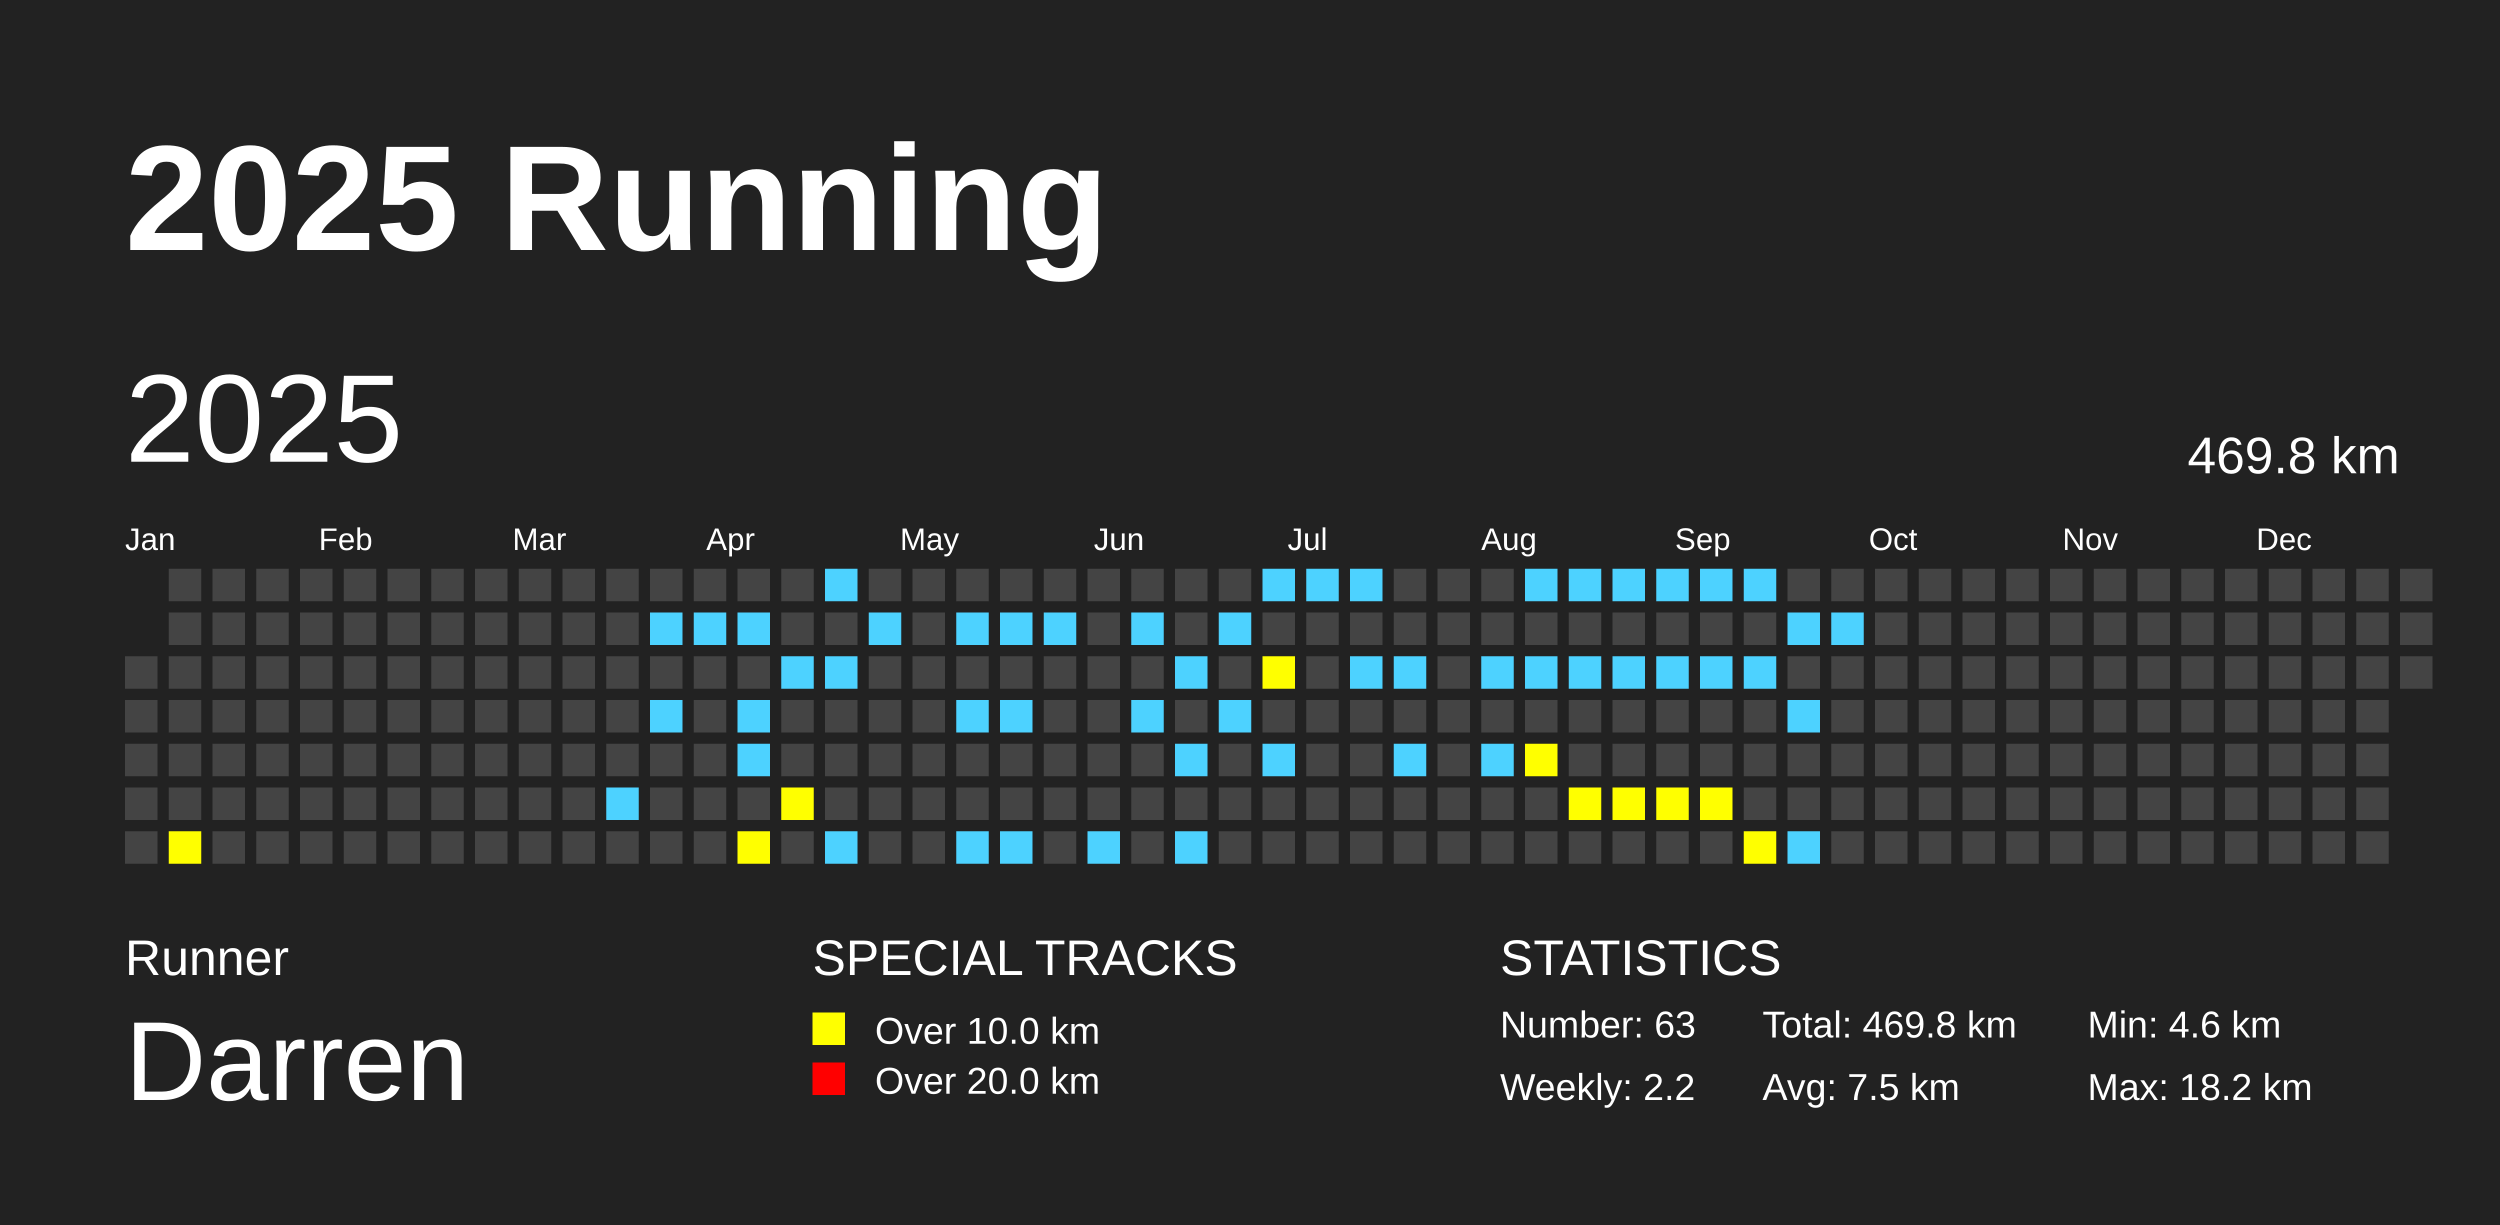
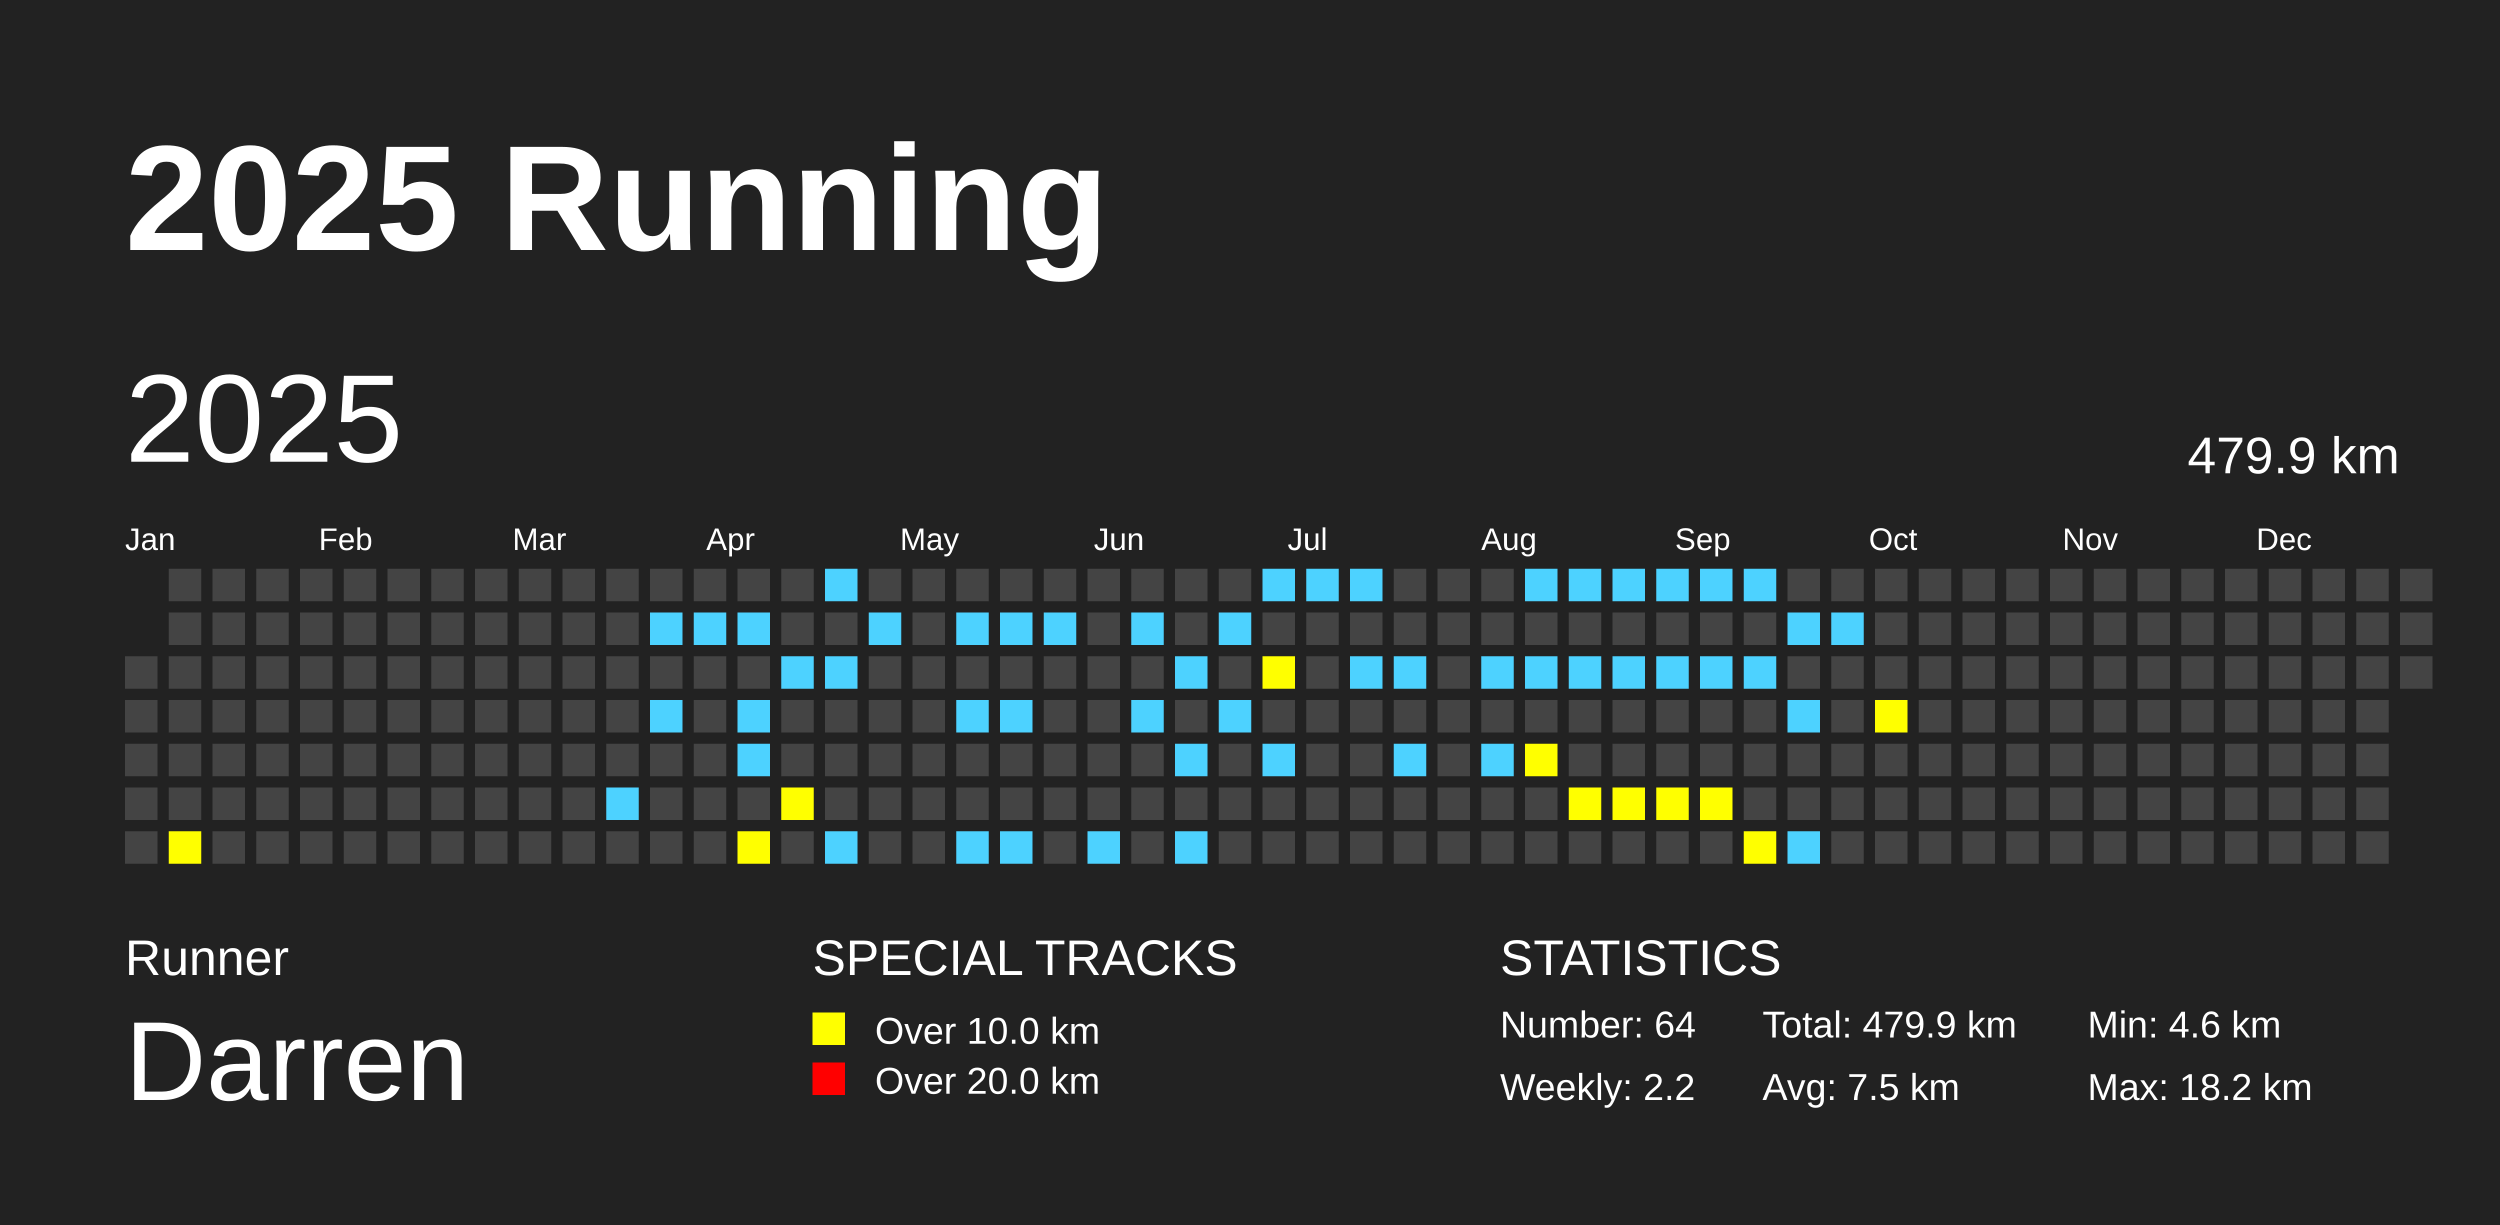
<svg xmlns="http://www.w3.org/2000/svg" baseProfile="full" height="98mm" version="1.1" viewBox="0,0,200,98" width="200mm">
  <defs />
  <rect fill="#222222" height="98" width="200" x="0" y="0" />
  <text fill="#FFFFFF" style="font-size:12px; font-family:Arial; font-weight:bold;" x="10" y="20">2025 Running</text>
  <text fill="#FFFFFF" style="font-size:4px; font-family:Arial" x="10" y="78">Runner</text>
  <text fill="#FFFFFF" style="font-size:9px; font-family:Arial" x="10" y="88">Darren</text>
  <text fill="#FFFFFF" style="font-size:4px; font-family:Arial" x="65" y="78">SPECIAL TRACKS</text>
  <rect fill="yellow" height="2.6" width="2.6" x="65" y="81" />
  <text fill="#FFFFFF" style="font-size:3px; font-family:Arial" x="70" y="83.5">Over 10.0 km</text>
  <rect fill="red" height="2.6" width="2.6" x="65" y="85" />
  <text fill="#FFFFFF" style="font-size:3px; font-family:Arial" x="70" y="87.5">Over 20.0 km</text>
  <text fill="#FFFFFF" style="font-size:4px; font-family:Arial" x="120" y="78">STATISTICS</text>
-   <text fill="#FFFFFF" style="font-size:3px; font-family:Arial" x="120" y="83">Number: 63</text>
+   <text fill="#FFFFFF" style="font-size:3px; font-family:Arial" x="120" y="83">Number: 64</text>
  <text fill="#FFFFFF" style="font-size:3px; font-family:Arial" x="120" y="88">Weekly: 2.2</text>
-   <text fill="#FFFFFF" style="font-size:3px; font-family:Arial" x="141" y="83">Total: 469.8 km</text>
+   <text fill="#FFFFFF" style="font-size:3px; font-family:Arial" x="141" y="83">Total: 479.9 km</text>
  <text fill="#FFFFFF" style="font-size:3px; font-family:Arial" x="141" y="88">Avg: 7.5 km</text>
  <text fill="#FFFFFF" style="font-size:3px; font-family:Arial" x="167" y="83">Min: 4.6 km</text>
  <text fill="#FFFFFF" style="font-size:3px; font-family:Arial" x="167" y="88">Max: 18.2 km</text>
  <text dominant-baseline="hanging" fill="#FFFFFF" style="font-size:10.0px; font-family:Arial;" x="10" y="30">2025</text>
-   <text dominant-baseline="hanging" fill="#FFFFFF" style="font-size:4.125px; font-family:Arial;" x="175" y="35">469.8 km</text>
+   <text dominant-baseline="hanging" fill="#FFFFFF" style="font-size:4.125px; font-family:Arial;" x="175" y="35">479.9 km</text>
  <text fill="#FFFFFF" style="font-size:2.5px; font-family:Arial" x="10.0" y="44">Jan</text>
  <text fill="#FFFFFF" style="font-size:2.5px; font-family:Arial" x="25.5" y="44">Feb</text>
  <text fill="#FFFFFF" style="font-size:2.5px; font-family:Arial" x="41.0" y="44">Mar</text>
  <text fill="#FFFFFF" style="font-size:2.5px; font-family:Arial" x="56.5" y="44">Apr</text>
  <text fill="#FFFFFF" style="font-size:2.5px; font-family:Arial" x="72.0" y="44">May</text>
  <text fill="#FFFFFF" style="font-size:2.5px; font-family:Arial" x="87.5" y="44">Jun</text>
  <text fill="#FFFFFF" style="font-size:2.5px; font-family:Arial" x="103.0" y="44">Jul</text>
  <text fill="#FFFFFF" style="font-size:2.5px; font-family:Arial" x="118.5" y="44">Aug</text>
  <text fill="#FFFFFF" style="font-size:2.5px; font-family:Arial" x="134.0" y="44">Sep</text>
  <text fill="#FFFFFF" style="font-size:2.5px; font-family:Arial" x="149.5" y="44">Oct</text>
  <text fill="#FFFFFF" style="font-size:2.5px; font-family:Arial" x="165.0" y="44">Nov</text>
  <text fill="#FFFFFF" style="font-size:2.5px; font-family:Arial" x="180.5" y="44">Dec</text>
  <rect fill="#444444" height="2.6" width="2.6" x="10.0" y="52.5" />
  <rect fill="#444444" height="2.6" width="2.6" x="10.0" y="56.0" />
  <rect fill="#444444" height="2.6" width="2.6" x="10.0" y="59.5" />
  <rect fill="#444444" height="2.6" width="2.6" x="10.0" y="63.0" />
  <rect fill="#444444" height="2.6" width="2.6" x="10.0" y="66.5" />
  <rect fill="#444444" height="2.6" width="2.6" x="13.5" y="45.5" />
  <rect fill="#444444" height="2.6" width="2.6" x="13.5" y="49.0" />
  <rect fill="#444444" height="2.6" width="2.6" x="13.5" y="52.5" />
  <rect fill="#444444" height="2.6" width="2.6" x="13.5" y="56.0" />
  <rect fill="#444444" height="2.6" width="2.6" x="13.5" y="59.5" />
  <rect fill="#444444" height="2.6" width="2.6" x="13.5" y="63.0" />
  <rect fill="yellow" height="2.6" width="2.6" x="13.5" y="66.5" />
  <rect fill="#444444" height="2.6" width="2.6" x="17.0" y="45.5" />
  <rect fill="#444444" height="2.6" width="2.6" x="17.0" y="49.0" />
  <rect fill="#444444" height="2.6" width="2.6" x="17.0" y="52.5" />
  <rect fill="#444444" height="2.6" width="2.6" x="17.0" y="56.0" />
  <rect fill="#444444" height="2.6" width="2.6" x="17.0" y="59.5" />
  <rect fill="#444444" height="2.6" width="2.6" x="17.0" y="63.0" />
  <rect fill="#444444" height="2.6" width="2.6" x="17.0" y="66.5" />
  <rect fill="#444444" height="2.6" width="2.6" x="20.5" y="45.5" />
  <rect fill="#444444" height="2.6" width="2.6" x="20.5" y="49.0" />
  <rect fill="#444444" height="2.6" width="2.6" x="20.5" y="52.5" />
  <rect fill="#444444" height="2.6" width="2.6" x="20.5" y="56.0" />
  <rect fill="#444444" height="2.6" width="2.6" x="20.5" y="59.5" />
  <rect fill="#444444" height="2.6" width="2.6" x="20.5" y="63.0" />
  <rect fill="#444444" height="2.6" width="2.6" x="20.5" y="66.5" />
  <rect fill="#444444" height="2.6" width="2.6" x="24.0" y="45.5" />
  <rect fill="#444444" height="2.6" width="2.6" x="24.0" y="49.0" />
  <rect fill="#444444" height="2.6" width="2.6" x="24.0" y="52.5" />
  <rect fill="#444444" height="2.6" width="2.6" x="24.0" y="56.0" />
  <rect fill="#444444" height="2.6" width="2.6" x="24.0" y="59.5" />
  <rect fill="#444444" height="2.6" width="2.6" x="24.0" y="63.0" />
  <rect fill="#444444" height="2.6" width="2.6" x="24.0" y="66.5" />
  <rect fill="#444444" height="2.6" width="2.6" x="27.5" y="45.5" />
  <rect fill="#444444" height="2.6" width="2.6" x="27.5" y="49.0" />
  <rect fill="#444444" height="2.6" width="2.6" x="27.5" y="52.5" />
  <rect fill="#444444" height="2.6" width="2.6" x="27.5" y="56.0" />
  <rect fill="#444444" height="2.6" width="2.6" x="27.5" y="59.5" />
  <rect fill="#444444" height="2.6" width="2.6" x="27.5" y="63.0" />
  <rect fill="#444444" height="2.6" width="2.6" x="27.5" y="66.5" />
  <rect fill="#444444" height="2.6" width="2.6" x="31.0" y="45.5" />
  <rect fill="#444444" height="2.6" width="2.6" x="31.0" y="49.0" />
  <rect fill="#444444" height="2.6" width="2.6" x="31.0" y="52.5" />
  <rect fill="#444444" height="2.6" width="2.6" x="31.0" y="56.0" />
  <rect fill="#444444" height="2.6" width="2.6" x="31.0" y="59.5" />
  <rect fill="#444444" height="2.6" width="2.6" x="31.0" y="63.0" />
  <rect fill="#444444" height="2.6" width="2.6" x="31.0" y="66.5" />
  <rect fill="#444444" height="2.6" width="2.6" x="34.5" y="45.5" />
  <rect fill="#444444" height="2.6" width="2.6" x="34.5" y="49.0" />
  <rect fill="#444444" height="2.6" width="2.6" x="34.5" y="52.5" />
  <rect fill="#444444" height="2.6" width="2.6" x="34.5" y="56.0" />
  <rect fill="#444444" height="2.6" width="2.6" x="34.5" y="59.5" />
  <rect fill="#444444" height="2.6" width="2.6" x="34.5" y="63.0" />
  <rect fill="#444444" height="2.6" width="2.6" x="34.5" y="66.5" />
  <rect fill="#444444" height="2.6" width="2.6" x="38.0" y="45.5" />
  <rect fill="#444444" height="2.6" width="2.6" x="38.0" y="49.0" />
  <rect fill="#444444" height="2.6" width="2.6" x="38.0" y="52.5" />
  <rect fill="#444444" height="2.6" width="2.6" x="38.0" y="56.0" />
  <rect fill="#444444" height="2.6" width="2.6" x="38.0" y="59.5" />
  <rect fill="#444444" height="2.6" width="2.6" x="38.0" y="63.0" />
  <rect fill="#444444" height="2.6" width="2.6" x="38.0" y="66.5" />
  <rect fill="#444444" height="2.6" width="2.6" x="41.5" y="45.5" />
  <rect fill="#444444" height="2.6" width="2.6" x="41.5" y="49.0" />
  <rect fill="#444444" height="2.6" width="2.6" x="41.5" y="52.5" />
  <rect fill="#444444" height="2.6" width="2.6" x="41.5" y="56.0" />
  <rect fill="#444444" height="2.6" width="2.6" x="41.5" y="59.5" />
  <rect fill="#444444" height="2.6" width="2.6" x="41.5" y="63.0" />
  <rect fill="#444444" height="2.6" width="2.6" x="41.5" y="66.5" />
  <rect fill="#444444" height="2.6" width="2.6" x="45.0" y="45.5" />
  <rect fill="#444444" height="2.6" width="2.6" x="45.0" y="49.0" />
  <rect fill="#444444" height="2.6" width="2.6" x="45.0" y="52.5" />
  <rect fill="#444444" height="2.6" width="2.6" x="45.0" y="56.0" />
  <rect fill="#444444" height="2.6" width="2.6" x="45.0" y="59.5" />
  <rect fill="#444444" height="2.6" width="2.6" x="45.0" y="63.0" />
  <rect fill="#444444" height="2.6" width="2.6" x="45.0" y="66.5" />
  <rect fill="#444444" height="2.6" width="2.6" x="48.5" y="45.5" />
  <rect fill="#444444" height="2.6" width="2.6" x="48.5" y="49.0" />
  <rect fill="#444444" height="2.6" width="2.6" x="48.5" y="52.5" />
  <rect fill="#444444" height="2.6" width="2.6" x="48.5" y="56.0" />
  <rect fill="#444444" height="2.6" width="2.6" x="48.5" y="59.5" />
  <rect fill="#4DD2FF" height="2.6" width="2.6" x="48.5" y="63.0" />
  <rect fill="#444444" height="2.6" width="2.6" x="48.5" y="66.5" />
  <rect fill="#444444" height="2.6" width="2.6" x="52.0" y="45.5" />
  <rect fill="#4DD2FF" height="2.6" width="2.6" x="52.0" y="49.0" />
  <rect fill="#444444" height="2.6" width="2.6" x="52.0" y="52.5" />
  <rect fill="#4DD2FF" height="2.6" width="2.6" x="52.0" y="56.0" />
  <rect fill="#444444" height="2.6" width="2.6" x="52.0" y="59.5" />
  <rect fill="#444444" height="2.6" width="2.6" x="52.0" y="63.0" />
  <rect fill="#444444" height="2.6" width="2.6" x="52.0" y="66.5" />
  <rect fill="#444444" height="2.6" width="2.6" x="55.5" y="45.5" />
  <rect fill="#4DD2FF" height="2.6" width="2.6" x="55.5" y="49.0" />
  <rect fill="#444444" height="2.6" width="2.6" x="55.5" y="52.5" />
  <rect fill="#444444" height="2.6" width="2.6" x="55.5" y="56.0" />
  <rect fill="#444444" height="2.6" width="2.6" x="55.5" y="59.5" />
  <rect fill="#444444" height="2.6" width="2.6" x="55.5" y="63.0" />
  <rect fill="#444444" height="2.6" width="2.6" x="55.5" y="66.5" />
  <rect fill="#444444" height="2.6" width="2.6" x="59.0" y="45.5" />
  <rect fill="#4DD2FF" height="2.6" width="2.6" x="59.0" y="49.0" />
  <rect fill="#444444" height="2.6" width="2.6" x="59.0" y="52.5" />
  <rect fill="#4DD2FF" height="2.6" width="2.6" x="59.0" y="56.0" />
  <rect fill="#4DD2FF" height="2.6" width="2.6" x="59.0" y="59.5" />
  <rect fill="#444444" height="2.6" width="2.6" x="59.0" y="63.0" />
  <rect fill="yellow" height="2.6" width="2.6" x="59.0" y="66.5" />
  <rect fill="#444444" height="2.6" width="2.6" x="62.5" y="45.5" />
  <rect fill="#444444" height="2.6" width="2.6" x="62.5" y="49.0" />
  <rect fill="#4DD2FF" height="2.6" width="2.6" x="62.5" y="52.5" />
  <rect fill="#444444" height="2.6" width="2.6" x="62.5" y="56.0" />
  <rect fill="#444444" height="2.6" width="2.6" x="62.5" y="59.5" />
  <rect fill="yellow" height="2.6" width="2.6" x="62.5" y="63.0" />
  <rect fill="#444444" height="2.6" width="2.6" x="62.5" y="66.5" />
  <rect fill="#4DD2FF" height="2.6" width="2.6" x="66.0" y="45.5" />
  <rect fill="#444444" height="2.6" width="2.6" x="66.0" y="49.0" />
  <rect fill="#4DD2FF" height="2.6" width="2.6" x="66.0" y="52.5" />
  <rect fill="#444444" height="2.6" width="2.6" x="66.0" y="56.0" />
  <rect fill="#444444" height="2.6" width="2.6" x="66.0" y="59.5" />
  <rect fill="#444444" height="2.6" width="2.6" x="66.0" y="63.0" />
  <rect fill="#4DD2FF" height="2.6" width="2.6" x="66.0" y="66.5" />
  <rect fill="#444444" height="2.6" width="2.6" x="69.5" y="45.5" />
  <rect fill="#4DD2FF" height="2.6" width="2.6" x="69.5" y="49.0" />
  <rect fill="#444444" height="2.6" width="2.6" x="69.5" y="52.5" />
  <rect fill="#444444" height="2.6" width="2.6" x="69.5" y="56.0" />
  <rect fill="#444444" height="2.6" width="2.6" x="69.5" y="59.5" />
  <rect fill="#444444" height="2.6" width="2.6" x="69.5" y="63.0" />
  <rect fill="#444444" height="2.6" width="2.6" x="69.5" y="66.5" />
  <rect fill="#444444" height="2.6" width="2.6" x="73.0" y="45.5" />
  <rect fill="#444444" height="2.6" width="2.6" x="73.0" y="49.0" />
  <rect fill="#444444" height="2.6" width="2.6" x="73.0" y="52.5" />
  <rect fill="#444444" height="2.6" width="2.6" x="73.0" y="56.0" />
  <rect fill="#444444" height="2.6" width="2.6" x="73.0" y="59.5" />
  <rect fill="#444444" height="2.6" width="2.6" x="73.0" y="63.0" />
  <rect fill="#444444" height="2.6" width="2.6" x="73.0" y="66.5" />
  <rect fill="#444444" height="2.6" width="2.6" x="76.5" y="45.5" />
  <rect fill="#4DD2FF" height="2.6" width="2.6" x="76.5" y="49.0" />
  <rect fill="#444444" height="2.6" width="2.6" x="76.5" y="52.5" />
  <rect fill="#4DD2FF" height="2.6" width="2.6" x="76.5" y="56.0" />
  <rect fill="#444444" height="2.6" width="2.6" x="76.5" y="59.5" />
  <rect fill="#444444" height="2.6" width="2.6" x="76.5" y="63.0" />
  <rect fill="#4DD2FF" height="2.6" width="2.6" x="76.5" y="66.5" />
  <rect fill="#444444" height="2.6" width="2.6" x="80.0" y="45.5" />
  <rect fill="#4DD2FF" height="2.6" width="2.6" x="80.0" y="49.0" />
  <rect fill="#444444" height="2.6" width="2.6" x="80.0" y="52.5" />
  <rect fill="#4DD2FF" height="2.6" width="2.6" x="80.0" y="56.0" />
  <rect fill="#444444" height="2.6" width="2.6" x="80.0" y="59.5" />
  <rect fill="#444444" height="2.6" width="2.6" x="80.0" y="63.0" />
  <rect fill="#4DD2FF" height="2.6" width="2.6" x="80.0" y="66.5" />
  <rect fill="#444444" height="2.6" width="2.6" x="83.5" y="45.5" />
  <rect fill="#4DD2FF" height="2.6" width="2.6" x="83.5" y="49.0" />
  <rect fill="#444444" height="2.6" width="2.6" x="83.5" y="52.5" />
  <rect fill="#444444" height="2.6" width="2.6" x="83.5" y="56.0" />
  <rect fill="#444444" height="2.6" width="2.6" x="83.5" y="59.5" />
  <rect fill="#444444" height="2.6" width="2.6" x="83.5" y="63.0" />
  <rect fill="#444444" height="2.6" width="2.6" x="83.5" y="66.5" />
  <rect fill="#444444" height="2.6" width="2.6" x="87.0" y="45.5" />
  <rect fill="#444444" height="2.6" width="2.6" x="87.0" y="49.0" />
  <rect fill="#444444" height="2.6" width="2.6" x="87.0" y="52.5" />
  <rect fill="#444444" height="2.6" width="2.6" x="87.0" y="56.0" />
  <rect fill="#444444" height="2.6" width="2.6" x="87.0" y="59.5" />
  <rect fill="#444444" height="2.6" width="2.6" x="87.0" y="63.0" />
  <rect fill="#4DD2FF" height="2.6" width="2.6" x="87.0" y="66.5" />
  <rect fill="#444444" height="2.6" width="2.6" x="90.5" y="45.5" />
  <rect fill="#4DD2FF" height="2.6" width="2.6" x="90.5" y="49.0" />
  <rect fill="#444444" height="2.6" width="2.6" x="90.5" y="52.5" />
  <rect fill="#4DD2FF" height="2.6" width="2.6" x="90.5" y="56.0" />
  <rect fill="#444444" height="2.6" width="2.6" x="90.5" y="59.5" />
  <rect fill="#444444" height="2.6" width="2.6" x="90.5" y="63.0" />
  <rect fill="#444444" height="2.6" width="2.6" x="90.5" y="66.5" />
  <rect fill="#444444" height="2.6" width="2.6" x="94.0" y="45.5" />
  <rect fill="#444444" height="2.6" width="2.6" x="94.0" y="49.0" />
  <rect fill="#4DD2FF" height="2.6" width="2.6" x="94.0" y="52.5" />
  <rect fill="#444444" height="2.6" width="2.6" x="94.0" y="56.0" />
  <rect fill="#4DD2FF" height="2.6" width="2.6" x="94.0" y="59.5" />
  <rect fill="#444444" height="2.6" width="2.6" x="94.0" y="63.0" />
  <rect fill="#4DD2FF" height="2.6" width="2.6" x="94.0" y="66.5" />
  <rect fill="#444444" height="2.6" width="2.6" x="97.5" y="45.5" />
  <rect fill="#4DD2FF" height="2.6" width="2.6" x="97.5" y="49.0" />
  <rect fill="#444444" height="2.6" width="2.6" x="97.5" y="52.5" />
  <rect fill="#4DD2FF" height="2.6" width="2.6" x="97.5" y="56.0" />
  <rect fill="#444444" height="2.6" width="2.6" x="97.5" y="59.5" />
  <rect fill="#444444" height="2.6" width="2.6" x="97.5" y="63.0" />
  <rect fill="#444444" height="2.6" width="2.6" x="97.5" y="66.5" />
  <rect fill="#4DD2FF" height="2.6" width="2.6" x="101.0" y="45.5" />
  <rect fill="#444444" height="2.6" width="2.6" x="101.0" y="49.0" />
  <rect fill="yellow" height="2.6" width="2.6" x="101.0" y="52.5" />
  <rect fill="#444444" height="2.6" width="2.6" x="101.0" y="56.0" />
  <rect fill="#4DD2FF" height="2.6" width="2.6" x="101.0" y="59.5" />
  <rect fill="#444444" height="2.6" width="2.6" x="101.0" y="63.0" />
  <rect fill="#444444" height="2.6" width="2.6" x="101.0" y="66.5" />
  <rect fill="#4DD2FF" height="2.6" width="2.6" x="104.5" y="45.5" />
  <rect fill="#444444" height="2.6" width="2.6" x="104.5" y="49.0" />
  <rect fill="#444444" height="2.6" width="2.6" x="104.5" y="52.5" />
  <rect fill="#444444" height="2.6" width="2.6" x="104.5" y="56.0" />
  <rect fill="#444444" height="2.6" width="2.6" x="104.5" y="59.5" />
  <rect fill="#444444" height="2.6" width="2.6" x="104.5" y="63.0" />
  <rect fill="#444444" height="2.6" width="2.6" x="104.5" y="66.5" />
  <rect fill="#4DD2FF" height="2.6" width="2.6" x="108.0" y="45.5" />
  <rect fill="#444444" height="2.6" width="2.6" x="108.0" y="49.0" />
  <rect fill="#4DD2FF" height="2.6" width="2.6" x="108.0" y="52.5" />
  <rect fill="#444444" height="2.6" width="2.6" x="108.0" y="56.0" />
  <rect fill="#444444" height="2.6" width="2.6" x="108.0" y="59.5" />
  <rect fill="#444444" height="2.6" width="2.6" x="108.0" y="63.0" />
  <rect fill="#444444" height="2.6" width="2.6" x="108.0" y="66.5" />
  <rect fill="#444444" height="2.6" width="2.6" x="111.5" y="45.5" />
  <rect fill="#444444" height="2.6" width="2.6" x="111.5" y="49.0" />
  <rect fill="#4DD2FF" height="2.6" width="2.6" x="111.5" y="52.5" />
  <rect fill="#444444" height="2.6" width="2.6" x="111.5" y="56.0" />
  <rect fill="#4DD2FF" height="2.6" width="2.6" x="111.5" y="59.5" />
  <rect fill="#444444" height="2.6" width="2.6" x="111.5" y="63.0" />
  <rect fill="#444444" height="2.6" width="2.6" x="111.5" y="66.5" />
  <rect fill="#444444" height="2.6" width="2.6" x="115.0" y="45.5" />
  <rect fill="#444444" height="2.6" width="2.6" x="115.0" y="49.0" />
  <rect fill="#444444" height="2.6" width="2.6" x="115.0" y="52.5" />
  <rect fill="#444444" height="2.6" width="2.6" x="115.0" y="56.0" />
  <rect fill="#444444" height="2.6" width="2.6" x="115.0" y="59.5" />
  <rect fill="#444444" height="2.6" width="2.6" x="115.0" y="63.0" />
  <rect fill="#444444" height="2.6" width="2.6" x="115.0" y="66.5" />
  <rect fill="#444444" height="2.6" width="2.6" x="118.5" y="45.5" />
  <rect fill="#444444" height="2.6" width="2.6" x="118.5" y="49.0" />
  <rect fill="#4DD2FF" height="2.6" width="2.6" x="118.5" y="52.5" />
  <rect fill="#444444" height="2.6" width="2.6" x="118.5" y="56.0" />
  <rect fill="#4DD2FF" height="2.6" width="2.6" x="118.5" y="59.5" />
  <rect fill="#444444" height="2.6" width="2.6" x="118.5" y="63.0" />
  <rect fill="#444444" height="2.6" width="2.6" x="118.5" y="66.5" />
  <rect fill="#4DD2FF" height="2.6" width="2.6" x="122.0" y="45.5" />
  <rect fill="#444444" height="2.6" width="2.6" x="122.0" y="49.0" />
  <rect fill="#4DD2FF" height="2.6" width="2.6" x="122.0" y="52.5" />
  <rect fill="#444444" height="2.6" width="2.6" x="122.0" y="56.0" />
  <rect fill="yellow" height="2.6" width="2.6" x="122.0" y="59.5" />
  <rect fill="#444444" height="2.6" width="2.6" x="122.0" y="63.0" />
  <rect fill="#444444" height="2.6" width="2.6" x="122.0" y="66.5" />
  <rect fill="#4DD2FF" height="2.6" width="2.6" x="125.5" y="45.5" />
  <rect fill="#444444" height="2.6" width="2.6" x="125.5" y="49.0" />
  <rect fill="#4DD2FF" height="2.6" width="2.6" x="125.5" y="52.5" />
  <rect fill="#444444" height="2.6" width="2.6" x="125.5" y="56.0" />
  <rect fill="#444444" height="2.6" width="2.6" x="125.5" y="59.5" />
  <rect fill="yellow" height="2.6" width="2.6" x="125.5" y="63.0" />
  <rect fill="#444444" height="2.6" width="2.6" x="125.5" y="66.5" />
  <rect fill="#4DD2FF" height="2.6" width="2.6" x="129.0" y="45.5" />
  <rect fill="#444444" height="2.6" width="2.6" x="129.0" y="49.0" />
  <rect fill="#4DD2FF" height="2.6" width="2.6" x="129.0" y="52.5" />
  <rect fill="#444444" height="2.6" width="2.6" x="129.0" y="56.0" />
  <rect fill="#444444" height="2.6" width="2.6" x="129.0" y="59.5" />
  <rect fill="yellow" height="2.6" width="2.6" x="129.0" y="63.0" />
  <rect fill="#444444" height="2.6" width="2.6" x="129.0" y="66.5" />
  <rect fill="#4DD2FF" height="2.6" width="2.6" x="132.5" y="45.5" />
  <rect fill="#444444" height="2.6" width="2.6" x="132.5" y="49.0" />
  <rect fill="#4DD2FF" height="2.6" width="2.6" x="132.5" y="52.5" />
  <rect fill="#444444" height="2.6" width="2.6" x="132.5" y="56.0" />
  <rect fill="#444444" height="2.6" width="2.6" x="132.5" y="59.5" />
  <rect fill="yellow" height="2.6" width="2.6" x="132.5" y="63.0" />
  <rect fill="#444444" height="2.6" width="2.6" x="132.5" y="66.5" />
  <rect fill="#4DD2FF" height="2.6" width="2.6" x="136.0" y="45.5" />
  <rect fill="#444444" height="2.6" width="2.6" x="136.0" y="49.0" />
  <rect fill="#4DD2FF" height="2.6" width="2.6" x="136.0" y="52.5" />
  <rect fill="#444444" height="2.6" width="2.6" x="136.0" y="56.0" />
  <rect fill="#444444" height="2.6" width="2.6" x="136.0" y="59.5" />
  <rect fill="yellow" height="2.6" width="2.6" x="136.0" y="63.0" />
  <rect fill="#444444" height="2.6" width="2.6" x="136.0" y="66.5" />
  <rect fill="#4DD2FF" height="2.6" width="2.6" x="139.5" y="45.5" />
  <rect fill="#444444" height="2.6" width="2.6" x="139.5" y="49.0" />
  <rect fill="#4DD2FF" height="2.6" width="2.6" x="139.5" y="52.5" />
  <rect fill="#444444" height="2.6" width="2.6" x="139.5" y="56.0" />
  <rect fill="#444444" height="2.6" width="2.6" x="139.5" y="59.5" />
  <rect fill="#444444" height="2.6" width="2.6" x="139.5" y="63.0" />
  <rect fill="yellow" height="2.6" width="2.6" x="139.5" y="66.5" />
  <rect fill="#444444" height="2.6" width="2.6" x="143.0" y="45.5" />
  <rect fill="#4DD2FF" height="2.6" width="2.6" x="143.0" y="49.0" />
  <rect fill="#444444" height="2.6" width="2.6" x="143.0" y="52.5" />
  <rect fill="#4DD2FF" height="2.6" width="2.6" x="143.0" y="56.0" />
  <rect fill="#444444" height="2.6" width="2.6" x="143.0" y="59.5" />
  <rect fill="#444444" height="2.6" width="2.6" x="143.0" y="63.0" />
  <rect fill="#4DD2FF" height="2.6" width="2.6" x="143.0" y="66.5" />
  <rect fill="#444444" height="2.6" width="2.6" x="146.5" y="45.5" />
  <rect fill="#4DD2FF" height="2.6" width="2.6" x="146.5" y="49.0" />
  <rect fill="#444444" height="2.6" width="2.6" x="146.5" y="52.5" />
  <rect fill="#444444" height="2.6" width="2.6" x="146.5" y="56.0" />
  <rect fill="#444444" height="2.6" width="2.6" x="146.5" y="59.5" />
  <rect fill="#444444" height="2.6" width="2.6" x="146.5" y="63.0" />
  <rect fill="#444444" height="2.6" width="2.6" x="146.5" y="66.5" />
  <rect fill="#444444" height="2.6" width="2.6" x="150.0" y="45.5" />
  <rect fill="#444444" height="2.6" width="2.6" x="150.0" y="49.0" />
  <rect fill="#444444" height="2.6" width="2.6" x="150.0" y="52.5" />
-   <rect fill="#444444" height="2.6" width="2.6" x="150.0" y="56.0" />
+   <rect fill="yellow" height="2.6" width="2.6" x="150.0" y="56.0" />
  <rect fill="#444444" height="2.6" width="2.6" x="150.0" y="59.5" />
  <rect fill="#444444" height="2.6" width="2.6" x="150.0" y="63.0" />
  <rect fill="#444444" height="2.6" width="2.6" x="150.0" y="66.5" />
  <rect fill="#444444" height="2.6" width="2.6" x="153.5" y="45.5" />
  <rect fill="#444444" height="2.6" width="2.6" x="153.5" y="49.0" />
  <rect fill="#444444" height="2.6" width="2.6" x="153.5" y="52.5" />
  <rect fill="#444444" height="2.6" width="2.6" x="153.5" y="56.0" />
  <rect fill="#444444" height="2.6" width="2.6" x="153.5" y="59.5" />
  <rect fill="#444444" height="2.6" width="2.6" x="153.5" y="63.0" />
  <rect fill="#444444" height="2.6" width="2.6" x="153.5" y="66.5" />
  <rect fill="#444444" height="2.6" width="2.6" x="157.0" y="45.5" />
  <rect fill="#444444" height="2.6" width="2.6" x="157.0" y="49.0" />
  <rect fill="#444444" height="2.6" width="2.6" x="157.0" y="52.5" />
  <rect fill="#444444" height="2.6" width="2.6" x="157.0" y="56.0" />
  <rect fill="#444444" height="2.6" width="2.6" x="157.0" y="59.5" />
  <rect fill="#444444" height="2.6" width="2.6" x="157.0" y="63.0" />
  <rect fill="#444444" height="2.6" width="2.6" x="157.0" y="66.5" />
  <rect fill="#444444" height="2.6" width="2.6" x="160.5" y="45.5" />
  <rect fill="#444444" height="2.6" width="2.6" x="160.5" y="49.0" />
  <rect fill="#444444" height="2.6" width="2.6" x="160.5" y="52.5" />
  <rect fill="#444444" height="2.6" width="2.6" x="160.5" y="56.0" />
  <rect fill="#444444" height="2.6" width="2.6" x="160.5" y="59.5" />
  <rect fill="#444444" height="2.6" width="2.6" x="160.5" y="63.0" />
  <rect fill="#444444" height="2.6" width="2.6" x="160.5" y="66.5" />
  <rect fill="#444444" height="2.6" width="2.6" x="164.0" y="45.5" />
  <rect fill="#444444" height="2.6" width="2.6" x="164.0" y="49.0" />
  <rect fill="#444444" height="2.6" width="2.6" x="164.0" y="52.5" />
  <rect fill="#444444" height="2.6" width="2.6" x="164.0" y="56.0" />
  <rect fill="#444444" height="2.6" width="2.6" x="164.0" y="59.5" />
  <rect fill="#444444" height="2.6" width="2.6" x="164.0" y="63.0" />
  <rect fill="#444444" height="2.6" width="2.6" x="164.0" y="66.5" />
  <rect fill="#444444" height="2.6" width="2.6" x="167.5" y="45.5" />
  <rect fill="#444444" height="2.6" width="2.6" x="167.5" y="49.0" />
  <rect fill="#444444" height="2.6" width="2.6" x="167.5" y="52.5" />
  <rect fill="#444444" height="2.6" width="2.6" x="167.5" y="56.0" />
  <rect fill="#444444" height="2.6" width="2.6" x="167.5" y="59.5" />
  <rect fill="#444444" height="2.6" width="2.6" x="167.5" y="63.0" />
  <rect fill="#444444" height="2.6" width="2.6" x="167.5" y="66.5" />
  <rect fill="#444444" height="2.6" width="2.6" x="171.0" y="45.5" />
  <rect fill="#444444" height="2.6" width="2.6" x="171.0" y="49.0" />
  <rect fill="#444444" height="2.6" width="2.6" x="171.0" y="52.5" />
  <rect fill="#444444" height="2.6" width="2.6" x="171.0" y="56.0" />
  <rect fill="#444444" height="2.6" width="2.6" x="171.0" y="59.5" />
  <rect fill="#444444" height="2.6" width="2.6" x="171.0" y="63.0" />
  <rect fill="#444444" height="2.6" width="2.6" x="171.0" y="66.5" />
  <rect fill="#444444" height="2.6" width="2.6" x="174.5" y="45.5" />
  <rect fill="#444444" height="2.6" width="2.6" x="174.5" y="49.0" />
  <rect fill="#444444" height="2.6" width="2.6" x="174.5" y="52.5" />
  <rect fill="#444444" height="2.6" width="2.6" x="174.5" y="56.0" />
  <rect fill="#444444" height="2.6" width="2.6" x="174.5" y="59.5" />
  <rect fill="#444444" height="2.6" width="2.6" x="174.5" y="63.0" />
  <rect fill="#444444" height="2.6" width="2.6" x="174.5" y="66.5" />
  <rect fill="#444444" height="2.6" width="2.6" x="178.0" y="45.5" />
  <rect fill="#444444" height="2.6" width="2.6" x="178.0" y="49.0" />
  <rect fill="#444444" height="2.6" width="2.6" x="178.0" y="52.5" />
  <rect fill="#444444" height="2.6" width="2.6" x="178.0" y="56.0" />
  <rect fill="#444444" height="2.6" width="2.6" x="178.0" y="59.5" />
  <rect fill="#444444" height="2.6" width="2.6" x="178.0" y="63.0" />
  <rect fill="#444444" height="2.6" width="2.6" x="178.0" y="66.5" />
  <rect fill="#444444" height="2.6" width="2.6" x="181.5" y="45.5" />
  <rect fill="#444444" height="2.6" width="2.6" x="181.5" y="49.0" />
  <rect fill="#444444" height="2.6" width="2.6" x="181.5" y="52.5" />
  <rect fill="#444444" height="2.6" width="2.6" x="181.5" y="56.0" />
  <rect fill="#444444" height="2.6" width="2.6" x="181.5" y="59.5" />
  <rect fill="#444444" height="2.6" width="2.6" x="181.5" y="63.0" />
  <rect fill="#444444" height="2.6" width="2.6" x="181.5" y="66.5" />
  <rect fill="#444444" height="2.6" width="2.6" x="185.0" y="45.5" />
  <rect fill="#444444" height="2.6" width="2.6" x="185.0" y="49.0" />
  <rect fill="#444444" height="2.6" width="2.6" x="185.0" y="52.5" />
  <rect fill="#444444" height="2.6" width="2.6" x="185.0" y="56.0" />
  <rect fill="#444444" height="2.6" width="2.6" x="185.0" y="59.5" />
  <rect fill="#444444" height="2.6" width="2.6" x="185.0" y="63.0" />
  <rect fill="#444444" height="2.6" width="2.6" x="185.0" y="66.5" />
  <rect fill="#444444" height="2.6" width="2.6" x="188.5" y="45.5" />
  <rect fill="#444444" height="2.6" width="2.6" x="188.5" y="49.0" />
  <rect fill="#444444" height="2.6" width="2.6" x="188.5" y="52.5" />
  <rect fill="#444444" height="2.6" width="2.6" x="188.5" y="56.0" />
  <rect fill="#444444" height="2.6" width="2.6" x="188.5" y="59.5" />
  <rect fill="#444444" height="2.6" width="2.6" x="188.5" y="63.0" />
  <rect fill="#444444" height="2.6" width="2.6" x="188.5" y="66.5" />
  <rect fill="#444444" height="2.6" width="2.6" x="192.0" y="45.5" />
  <rect fill="#444444" height="2.6" width="2.6" x="192.0" y="49.0" />
  <rect fill="#444444" height="2.6" width="2.6" x="192.0" y="52.5" />
</svg>
